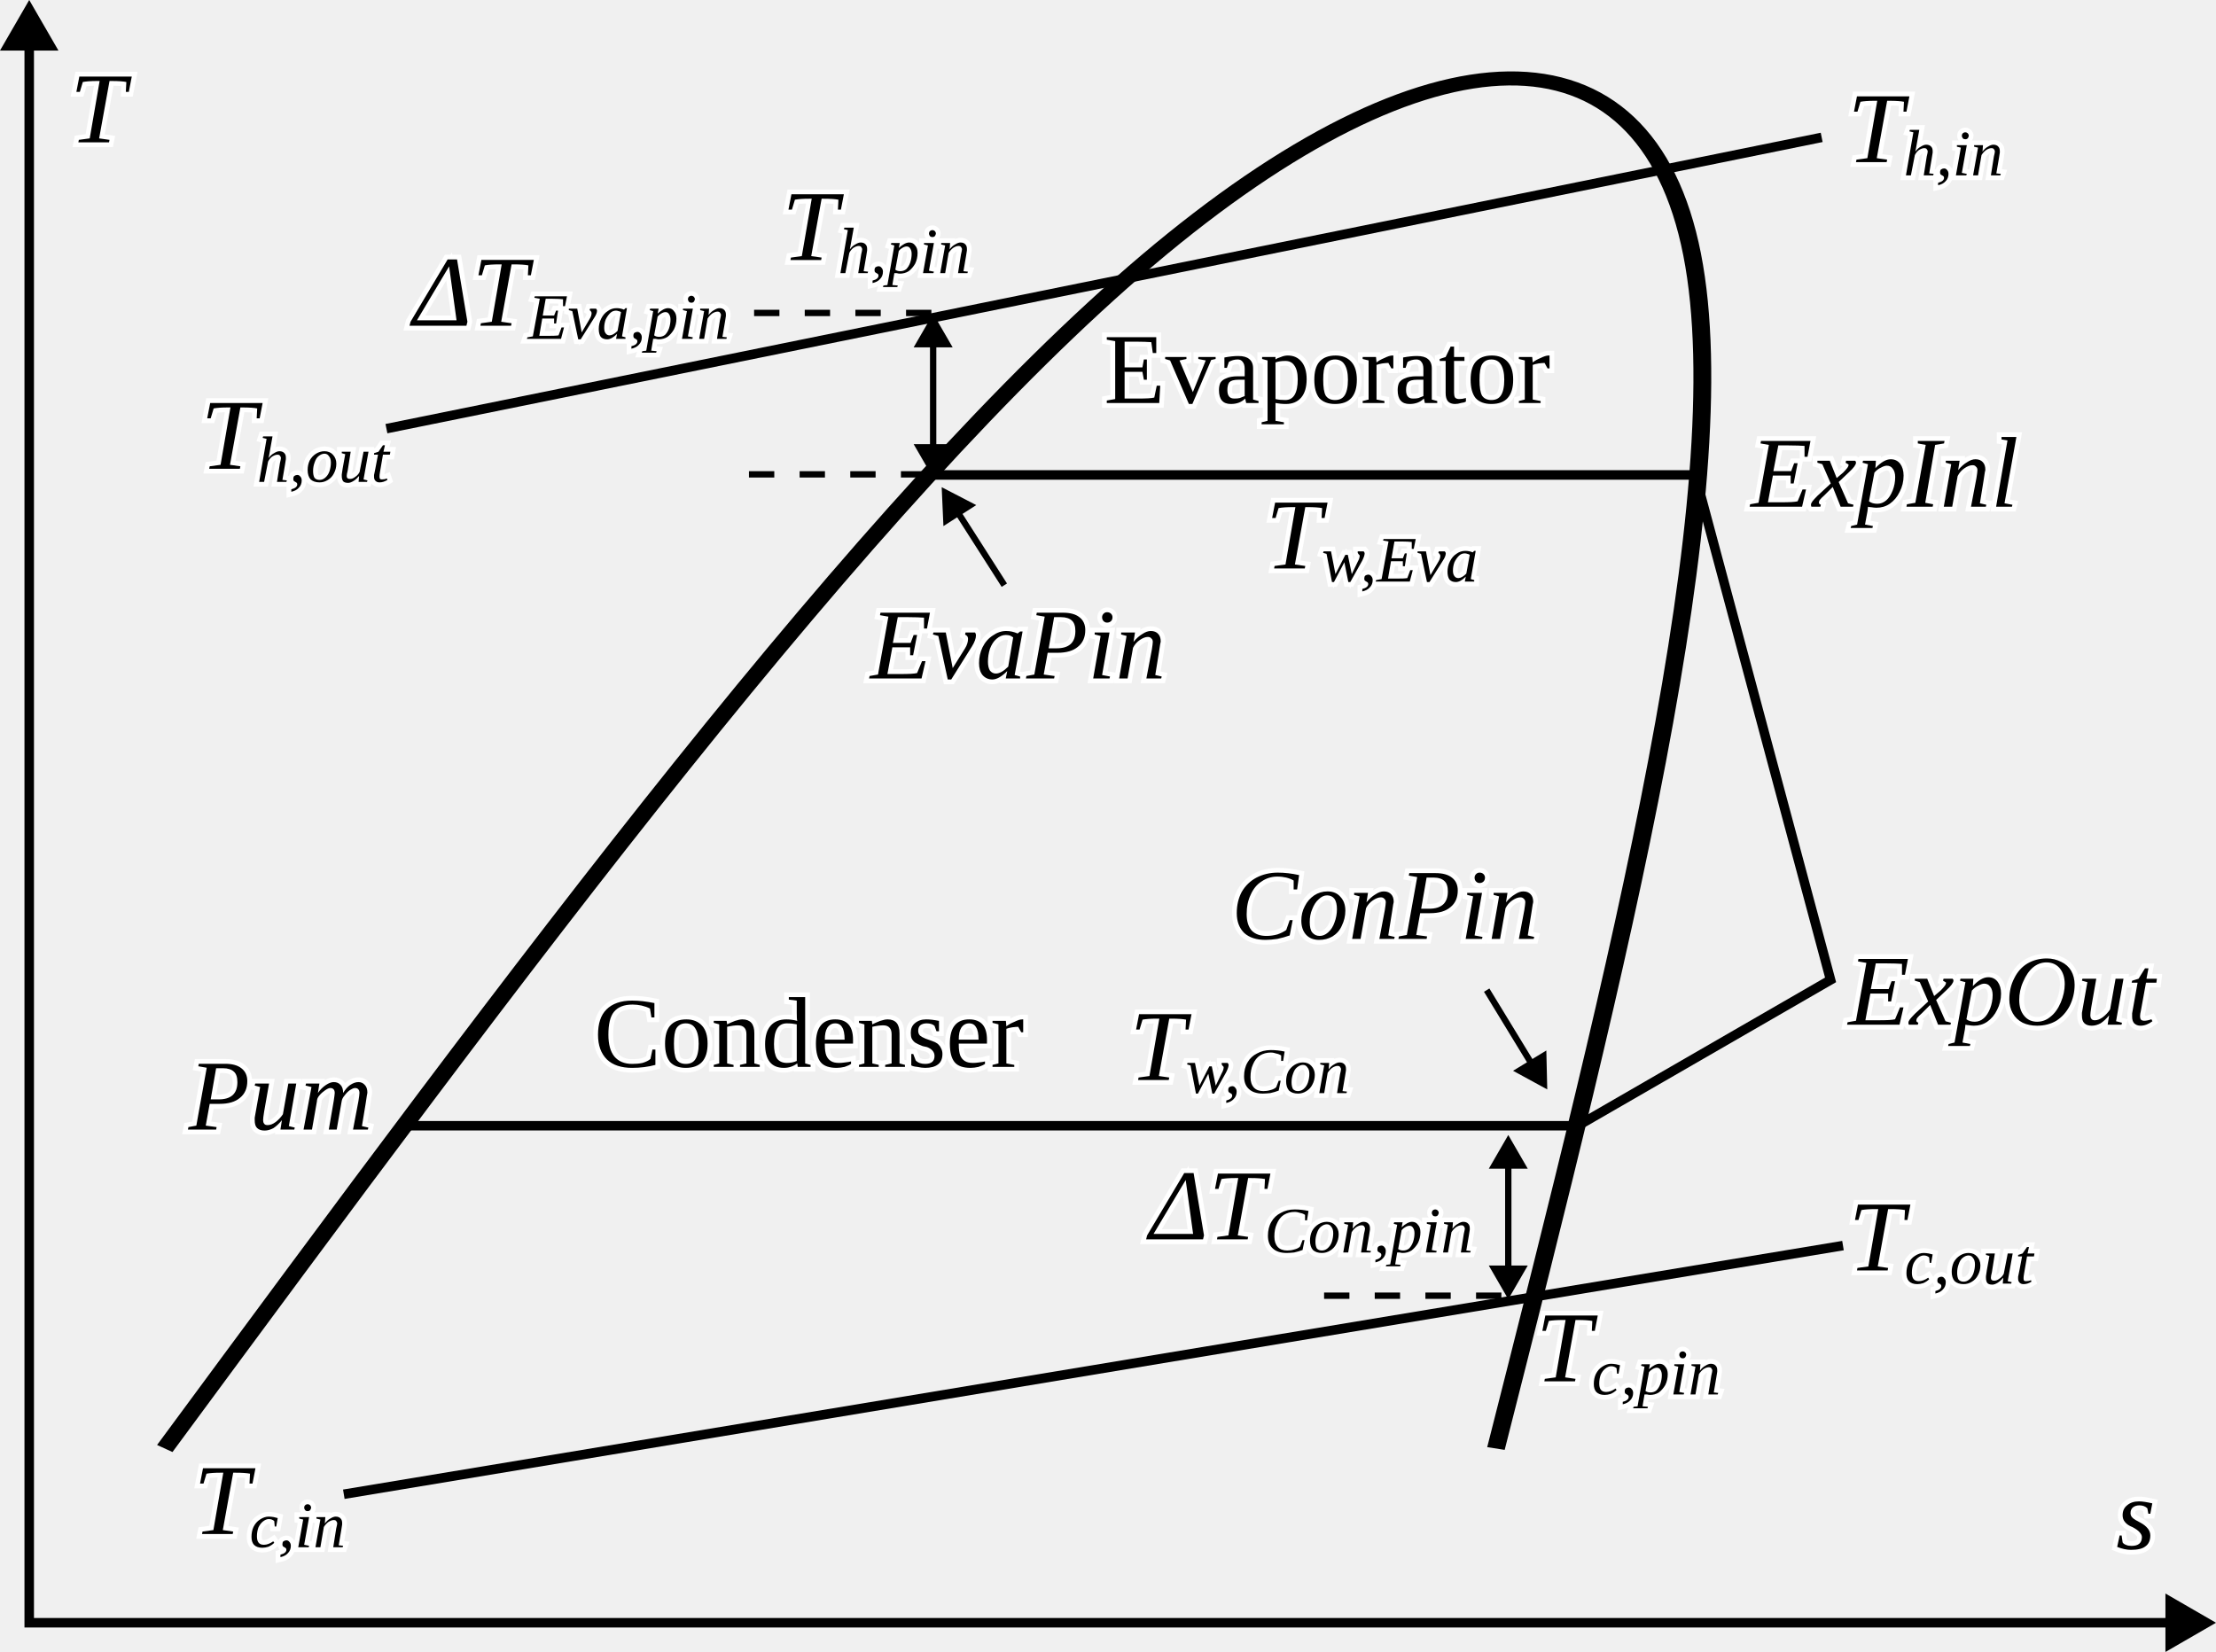
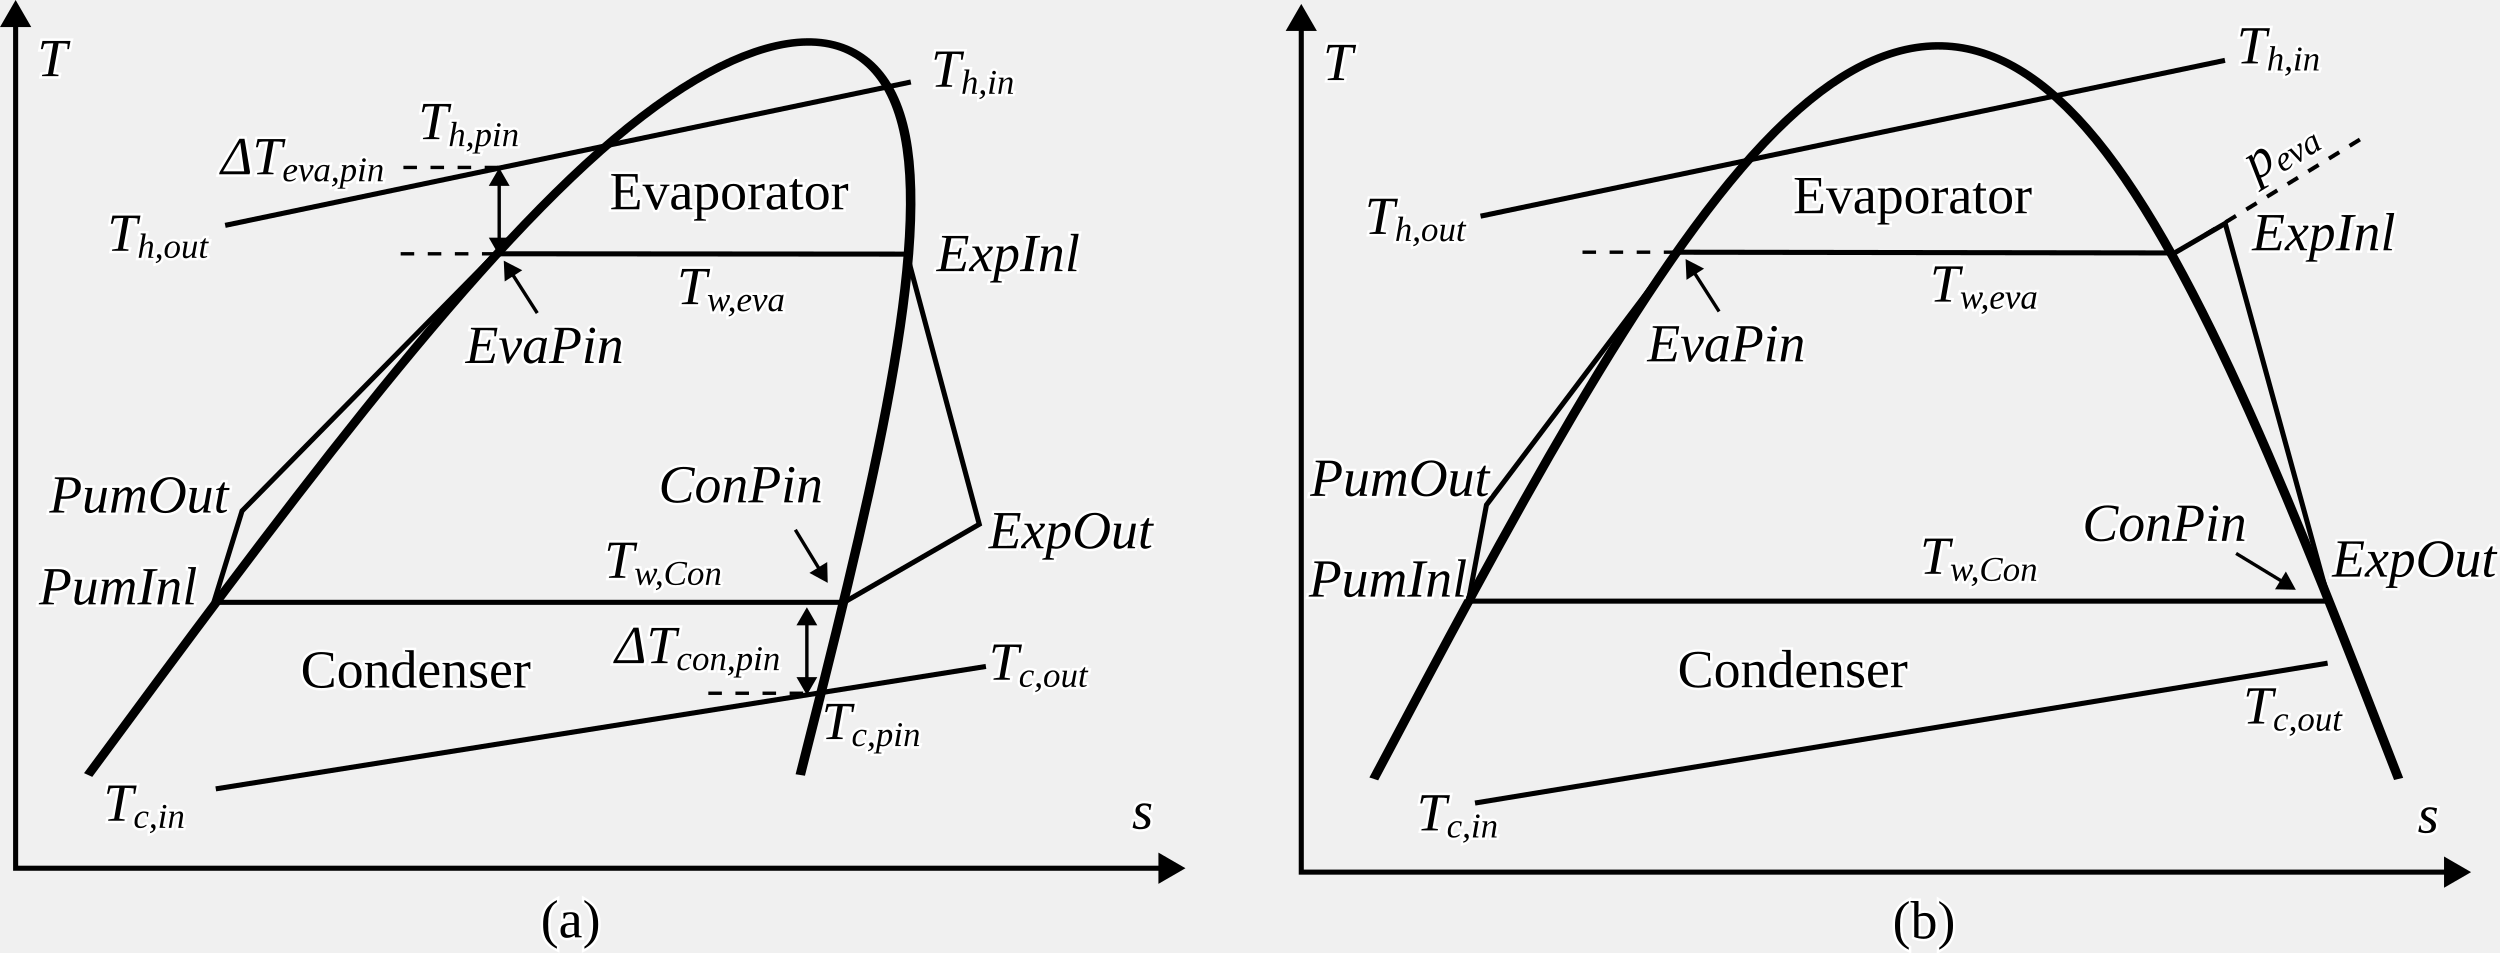
- <svg xmlns="http://www.w3.org/2000/svg" width="69.995mm" height="52.187mm" viewBox="0 0 69.995 52.187" version="1.1" id="svg1">
+ <svg xmlns="http://www.w3.org/2000/svg" width="147.611mm" height="56.234mm" viewBox="0 0 147.611 56.234" version="1.1" id="svg1">
  <defs id="defs1">
    <marker style="overflow:visible" id="Triangle-4-9" refX="0" refY="0" orient="auto-start-reverse" markerWidth="1" markerHeight="1" viewBox="0 0 1 1" preserveAspectRatio="xMidYMid">
      <path transform="scale(0.5)" style="fill:context-stroke;fill-rule:evenodd;stroke:context-stroke;stroke-width:1pt" d="M 5.77,0 -2.88,5 V -5 Z" id="path135-9-0" />
    </marker>
    <marker style="overflow:visible" id="Triangle" refX="0" refY="0" orient="auto-start-reverse" markerWidth="1" markerHeight="1" viewBox="0 0 1 1" preserveAspectRatio="xMidYMid">
      <path transform="scale(0.5)" style="fill:context-stroke;fill-rule:evenodd;stroke:context-stroke;stroke-width:1pt" d="M 5.77,0 -2.88,5 V -5 Z" id="path135" />
    </marker>
    <marker style="overflow:visible" id="Triangle-8" refX="0" refY="0" orient="auto-start-reverse" markerWidth="1" markerHeight="1" viewBox="0 0 1 1" preserveAspectRatio="xMidYMid">
      <path transform="scale(0.5)" style="fill:context-stroke;fill-rule:evenodd;stroke:context-stroke;stroke-width:1pt" d="M 5.77,0 -2.88,5 V -5 Z" id="path135-0" />
    </marker>
    <marker style="overflow:visible" id="Triangle-8-9-8" refX="0" refY="0" orient="auto-start-reverse" markerWidth="1" markerHeight="1" viewBox="0 0 1 1" preserveAspectRatio="xMidYMid">
      <path transform="scale(0.5)" style="fill:context-stroke;fill-rule:evenodd;stroke:context-stroke;stroke-width:1pt" d="M 5.77,0 -2.88,5 V -5 Z" id="path135-0-0-2" />
    </marker>
+     <marker style="overflow:visible" id="Triangle-4-4-5-7" refX="0" refY="0" orient="auto-start-reverse" markerWidth="1" markerHeight="1" viewBox="0 0 1 1" preserveAspectRatio="xMidYMid">
+       <path transform="scale(0.5)" style="fill:context-stroke;fill-rule:evenodd;stroke:context-stroke;stroke-width:1pt" d="M 5.77,0 -2.88,5 V -5 Z" id="path135-9-5-3-1" />
+     </marker>
+     <marker style="overflow:visible" id="Triangle-8-5" refX="0" refY="0" orient="auto-start-reverse" markerWidth="1" markerHeight="1" viewBox="0 0 1 1" preserveAspectRatio="xMidYMid">
+       <path transform="scale(0.5)" style="fill:context-stroke;fill-rule:evenodd;stroke:context-stroke;stroke-width:1pt" d="M 5.77,0 -2.88,5 V -5 Z" id="path135-0-4" />
+     </marker>
+     <marker style="overflow:visible" id="Triangle-8-9-8-1" refX="0" refY="0" orient="auto-start-reverse" markerWidth="1" markerHeight="1" viewBox="0 0 1 1" preserveAspectRatio="xMidYMid">
+       <path transform="scale(0.5)" style="fill:context-stroke;fill-rule:evenodd;stroke:context-stroke;stroke-width:1pt" d="M 5.77,0 -2.88,5 V -5 Z" id="path135-0-0-2-5" />
+     </marker>
  </defs>
  <g id="layer1" transform="translate(-4.478086,-11.40183)">
    <path style="fill:none;stroke:#000000;stroke-width:0.3;stroke-dasharray:none;stroke-opacity:1;marker-start:url(#Triangle-4-9);marker-end:url(#Triangle-4-9)" d="M 5.401,12.467 V 62.666 H 73.408" id="path5-0" />
    <path style="fill:none;stroke:#000000;stroke-width:0.43;stroke-dasharray:none;stroke-opacity:1" d="M 58.842,105.848 C 67.296,91.306 75.75,76.765 82.57,69.438 89.39,62.111 94.575,61.998 95.702,69.269 96.83,76.54 93.899,91.194 90.968,105.848" id="path6-9" transform="matrix(1.308799,0,0,1.031285,-67.32955,-51.99808)" />
-     <path style="fill:none;stroke:#000000;stroke-width:0.3;stroke-dasharray:none;stroke-opacity:1" d="m 33.781,26.406 h 24.244 l 4.274,15.951 -7.982,4.608 H 17.103" id="path7" />
-     <path style="fill:none;stroke:#000000;stroke-width:0.3;stroke-dasharray:none;stroke-opacity:1" d="M 16.684,24.943 62.018,15.742" id="path8" />
-     <path style="fill:none;stroke:#000000;stroke-width:0.3;stroke-dasharray:none;stroke-opacity:1" d="M 15.338,58.606 62.691,50.751" id="path9" />
+     <path style="fill:none;stroke:#000000;stroke-width:0.3;stroke-dasharray:none;stroke-opacity:1" d="m 17.103,46.965 1.666,-5.394 14.966,-15.185 24.289,0.02 4.274,15.951 -7.982,4.608 H 17.103" id="path7" />
+     <path style="fill:none;stroke:#000000;stroke-width:0.3;stroke-dasharray:none;stroke-opacity:1" d="M 17.773,24.708 58.258,16.243" id="path8" />
+     <path style="fill:none;stroke:#000000;stroke-width:0.3;stroke-dasharray:none;stroke-opacity:1" d="m 91.896,24.165 43.955,-9.201" id="path8-1" />
+     <path style="fill:none;stroke:#000000;stroke-width:0.3;stroke-dasharray:none;stroke-opacity:1" d="M 17.218,57.98 62.691,50.751" id="path9" />
    <text xml:space="preserve" style="font-style:normal;font-variant:normal;font-weight:normal;font-stretch:normal;font-size:3.175px;font-family:'Times New Roman';-inkscape-font-specification:'Times New Roman, Normal';font-variant-ligatures:normal;font-variant-caps:normal;font-variant-numeric:normal;font-variant-east-asian:normal;fill:#000000;fill-opacity:1;stroke:#ffffff;stroke-width:0.3;stroke-dasharray:none;stroke-opacity:1;paint-order:stroke fill markers" x="59.774" y="27.411" id="text6">
      <tspan id="tspan6" style="font-style:italic;font-variant:normal;font-weight:normal;font-stretch:normal;font-size:3.175px;font-family:'Times New Roman';-inkscape-font-specification:'Times New Roman, Normal';font-variant-ligatures:normal;font-variant-caps:normal;font-variant-numeric:normal;font-variant-east-asian:normal;fill:#000000;fill-opacity:1;stroke:#ffffff;stroke-width:0.3;stroke-dasharray:none;stroke-opacity:1;paint-order:stroke fill markers" x="59.774" y="27.411">ExpInl</tspan>
    </text>
    <text xml:space="preserve" style="font-style:normal;font-variant:normal;font-weight:normal;font-stretch:normal;font-size:3.175px;font-family:'Times New Roman';-inkscape-font-specification:'Times New Roman, Normal';font-variant-ligatures:normal;font-variant-caps:normal;font-variant-numeric:normal;font-variant-east-asian:normal;fill:#000000;fill-opacity:1;stroke:#ffffff;stroke-width:0.3;stroke-dasharray:none;stroke-opacity:1;paint-order:stroke fill markers" x="31.96" y="32.836" id="text6-0">
      <tspan id="tspan6-6" style="font-style:italic;font-variant:normal;font-weight:normal;font-stretch:normal;font-size:3.175px;font-family:'Times New Roman';-inkscape-font-specification:'Times New Roman, Normal';font-variant-ligatures:normal;font-variant-caps:normal;font-variant-numeric:normal;font-variant-east-asian:normal;fill:#000000;fill-opacity:1;stroke:#ffffff;stroke-width:0.3;stroke-dasharray:none;stroke-opacity:1;paint-order:stroke fill markers" x="31.96" y="32.836">EvaPin</tspan>
    </text>
    <text xml:space="preserve" style="font-style:normal;font-variant:normal;font-weight:normal;font-stretch:normal;font-size:3.175px;font-family:'Times New Roman';-inkscape-font-specification:'Times New Roman, Normal';font-variant-ligatures:normal;font-variant-caps:normal;font-variant-numeric:normal;font-variant-east-asian:normal;fill:#000000;fill-opacity:1;stroke:#ffffff;stroke-width:0.3;stroke-dasharray:none;stroke-opacity:1;paint-order:stroke fill markers" x="43.371" y="41.065" id="text6-0-9">
      <tspan id="tspan6-6-7" style="font-style:italic;font-variant:normal;font-weight:normal;font-stretch:normal;font-size:3.175px;font-family:'Times New Roman';-inkscape-font-specification:'Times New Roman, Normal';font-variant-ligatures:normal;font-variant-caps:normal;font-variant-numeric:normal;font-variant-east-asian:normal;fill:#000000;fill-opacity:1;stroke:#ffffff;stroke-width:0.3;stroke-dasharray:none;stroke-opacity:1;paint-order:stroke fill markers" x="43.371" y="41.065">ConPin</tspan>
    </text>
-     <text xml:space="preserve" style="font-style:normal;font-variant:normal;font-weight:normal;font-stretch:normal;font-size:3.175px;font-family:'Times New Roman';-inkscape-font-specification:'Times New Roman, Normal';font-variant-ligatures:normal;font-variant-caps:normal;font-variant-numeric:normal;font-variant-east-asian:normal;fill:#000000;fill-opacity:1;stroke:#ffffff;stroke-width:0.3;stroke-dasharray:none;stroke-opacity:1;paint-order:stroke fill markers" x="39.344" y="24.135" id="text6-55-53">
-       <tspan id="tspan6-4-5" style="font-style:normal;font-variant:normal;font-weight:normal;font-stretch:normal;font-size:3.175px;font-family:'Times New Roman';-inkscape-font-specification:'Times New Roman, Normal';font-variant-ligatures:normal;font-variant-caps:normal;font-variant-numeric:normal;font-variant-east-asian:normal;fill:#000000;fill-opacity:1;stroke:#ffffff;stroke-width:0.3;stroke-dasharray:none;stroke-opacity:1;paint-order:stroke fill markers" x="39.344" y="24.135">Evaporator</tspan>
+     <text xml:space="preserve" style="font-style:normal;font-variant:normal;font-weight:normal;font-stretch:normal;font-size:3.175px;font-family:'Times New Roman';-inkscape-font-specification:'Times New Roman, Normal';font-variant-ligatures:normal;font-variant-caps:normal;font-variant-numeric:normal;font-variant-east-asian:normal;fill:#000000;fill-opacity:1;stroke:#ffffff;stroke-width:0.3;stroke-dasharray:none;stroke-opacity:1;paint-order:stroke fill markers" x="40.472" y="23.759" id="text6-55-53">
+       <tspan id="tspan6-4-5" style="font-style:normal;font-variant:normal;font-weight:normal;font-stretch:normal;font-size:3.175px;font-family:'Times New Roman';-inkscape-font-specification:'Times New Roman, Normal';font-variant-ligatures:normal;font-variant-caps:normal;font-variant-numeric:normal;font-variant-east-asian:normal;fill:#000000;fill-opacity:1;stroke:#ffffff;stroke-width:0.3;stroke-dasharray:none;stroke-opacity:1;paint-order:stroke fill markers" x="40.472" y="23.759">Evaporator</tspan>
    </text>
-     <text xml:space="preserve" style="font-style:normal;font-variant:normal;font-weight:normal;font-stretch:normal;font-size:3.175px;font-family:'Times New Roman';-inkscape-font-specification:'Times New Roman, Normal';font-variant-ligatures:normal;font-variant-caps:normal;font-variant-numeric:normal;font-variant-east-asian:normal;fill:#000000;fill-opacity:1;stroke:#ffffff;stroke-width:0.3;stroke-dasharray:none;stroke-opacity:1;paint-order:stroke fill markers" x="23.243" y="45.106" id="text6-55-3-9">
-       <tspan id="tspan6-4-9-8" style="font-style:normal;font-variant:normal;font-weight:normal;font-stretch:normal;font-size:3.175px;font-family:'Times New Roman';-inkscape-font-specification:'Times New Roman, Normal';font-variant-ligatures:normal;font-variant-caps:normal;font-variant-numeric:normal;font-variant-east-asian:normal;fill:#000000;fill-opacity:1;stroke:#ffffff;stroke-width:0.3;stroke-dasharray:none;stroke-opacity:1;paint-order:stroke fill markers" x="23.243" y="45.106">Condenser</tspan>
+     <text xml:space="preserve" style="font-style:normal;font-variant:normal;font-weight:normal;font-stretch:normal;font-size:3.175px;font-family:'Times New Roman';-inkscape-font-specification:'Times New Roman, Normal';font-variant-ligatures:normal;font-variant-caps:normal;font-variant-numeric:normal;font-variant-east-asian:normal;fill:#000000;fill-opacity:1;stroke:#ffffff;stroke-width:0.3;stroke-dasharray:none;stroke-opacity:1;paint-order:stroke fill markers" x="22.24" y="51.999" id="text6-55-3-9">
+       <tspan id="tspan6-4-9-8" style="font-style:normal;font-variant:normal;font-weight:normal;font-stretch:normal;font-size:3.175px;font-family:'Times New Roman';-inkscape-font-specification:'Times New Roman, Normal';font-variant-ligatures:normal;font-variant-caps:normal;font-variant-numeric:normal;font-variant-east-asian:normal;fill:#000000;fill-opacity:1;stroke:#ffffff;stroke-width:0.3;stroke-dasharray:none;stroke-opacity:1;paint-order:stroke fill markers" x="22.24" y="51.999">Condenser</tspan>
    </text>
-     <text xml:space="preserve" style="font-style:normal;font-variant:normal;font-weight:normal;font-stretch:normal;font-size:3.175px;font-family:'Times New Roman';-inkscape-font-specification:'Times New Roman, Normal';font-variant-ligatures:normal;font-variant-caps:normal;font-variant-numeric:normal;font-variant-east-asian:normal;fill:#000000;fill-opacity:1;stroke:#ffffff;stroke-width:0.3;stroke-dasharray:none;stroke-opacity:1;paint-order:stroke fill markers" x="10.431" y="47.088" id="text6-5">
-       <tspan id="tspan8" style="font-style:italic;fill:#000000;fill-opacity:1;stroke:#ffffff;stroke-width:0.3;stroke-dasharray:none;stroke-opacity:1;paint-order:stroke fill markers" x="10.431" y="47.088">Pum</tspan>
+     <text xml:space="preserve" style="font-style:normal;font-variant:normal;font-weight:normal;font-stretch:normal;font-size:3.175px;font-family:'Times New Roman';-inkscape-font-specification:'Times New Roman, Normal';font-variant-ligatures:normal;font-variant-caps:normal;font-variant-numeric:normal;font-variant-east-asian:normal;fill:#000000;fill-opacity:1;stroke:#ffffff;stroke-width:0.3;stroke-dasharray:none;stroke-opacity:1;paint-order:stroke fill markers" x="6.777" y="47.088" id="text6-5">
+       <tspan id="tspan8" style="font-style:italic;fill:#000000;fill-opacity:1;stroke:#ffffff;stroke-width:0.3;stroke-dasharray:none;stroke-opacity:1;paint-order:stroke fill markers" x="6.777" y="47.088">PumInl</tspan>
    </text>
    <text xml:space="preserve" style="font-style:italic;font-variant:normal;font-weight:normal;font-stretch:normal;font-size:3.175px;font-family:'Times New Roman';-inkscape-font-specification:'Times New Roman, Italic';font-variant-ligatures:normal;font-variant-caps:normal;font-variant-numeric:normal;font-variant-east-asian:normal;fill:#000000;fill-opacity:1;stroke:#ffffff;stroke-width:0.3;stroke-dasharray:none;stroke-opacity:1;paint-order:stroke fill markers" x="6.687" y="15.899" id="text6-5-1-9">
      <tspan id="tspan9-1" x="6.687" y="15.899">T</tspan>
    </text>
-     <text xml:space="preserve" style="font-style:italic;font-variant:normal;font-weight:normal;font-stretch:normal;font-size:3.175px;font-family:'Times New Roman';-inkscape-font-specification:'Times New Roman, Italic';font-variant-ligatures:normal;font-variant-caps:normal;font-variant-numeric:normal;font-variant-east-asian:normal;fill:#000000;fill-opacity:1;stroke:#ffffff;stroke-width:0.3;stroke-dasharray:none;stroke-opacity:1;paint-order:stroke fill markers" x="62.836" y="16.526" id="text6-5-1-8-2">
-       <tspan id="tspan13" x="62.836" y="16.526">T<tspan style="font-size:65%;baseline-shift:sub;fill:#000000;fill-opacity:1;stroke:#ffffff;stroke-width:0.3;stroke-dasharray:none;stroke-opacity:1;paint-order:stroke fill markers" id="tspan14-8">h,in</tspan>
+     <text xml:space="preserve" style="font-style:italic;font-variant:normal;font-weight:normal;font-stretch:normal;font-size:3.175px;font-family:'Times New Roman';-inkscape-font-specification:'Times New Roman, Italic';font-variant-ligatures:normal;font-variant-caps:normal;font-variant-numeric:normal;font-variant-east-asian:normal;fill:#000000;fill-opacity:1;stroke:#ffffff;stroke-width:0.3;stroke-dasharray:none;stroke-opacity:1;paint-order:stroke fill markers" x="59.452" y="16.526" id="text6-5-1-8-2">
+       <tspan id="tspan13" x="59.452" y="16.526">T<tspan style="font-size:65%;baseline-shift:sub;fill:#000000;fill-opacity:1;stroke:#ffffff;stroke-width:0.3;stroke-dasharray:none;stroke-opacity:1;paint-order:stroke fill markers" id="tspan14-8">h,in</tspan>
      </tspan>
    </text>
    <text xml:space="preserve" style="font-style:italic;font-variant:normal;font-weight:normal;font-stretch:normal;font-size:3.175px;font-family:'Times New Roman';-inkscape-font-specification:'Times New Roman, Italic';font-variant-ligatures:normal;font-variant-caps:normal;font-variant-numeric:normal;font-variant-east-asian:normal;fill:#000000;fill-opacity:1;stroke:#ffffff;stroke-width:0.3;stroke-dasharray:none;stroke-opacity:1;paint-order:stroke fill markers" x="17.523" y="21.691" id="text6-5-1-8-4">
-       <tspan id="tspan19" x="17.523" y="21.691">ΔT<tspan style="font-size:65%;baseline-shift:sub;fill:#000000;fill-opacity:1;stroke:#ffffff;stroke-width:0.3;stroke-dasharray:none;stroke-opacity:1;paint-order:stroke fill markers" id="tspan20">Eva,pin</tspan>
+       <tspan id="tspan19" x="17.523" y="21.691">ΔT<tspan style="font-size:65%;baseline-shift:sub;fill:#000000;fill-opacity:1;stroke:#ffffff;stroke-width:0.3;stroke-dasharray:none;stroke-opacity:1;paint-order:stroke fill markers" id="tspan20">eva,pin</tspan>
      </tspan>
    </text>
    <text xml:space="preserve" style="font-style:italic;font-variant:normal;font-weight:normal;font-stretch:normal;font-size:3.175px;font-family:'Times New Roman';-inkscape-font-specification:'Times New Roman, Italic';font-variant-ligatures:normal;font-variant-caps:normal;font-variant-numeric:normal;font-variant-east-asian:normal;fill:#000000;fill-opacity:1;stroke:#ffffff;stroke-width:0.3;stroke-dasharray:none;stroke-opacity:1;paint-order:stroke fill markers" x="29.179" y="19.617" id="text6-5-1-8-4-7">
      <tspan id="tspan19-9" x="29.179" y="19.617">T<tspan style="font-size:65%;baseline-shift:sub;fill:#000000;fill-opacity:1;stroke:#ffffff;stroke-width:0.3;stroke-dasharray:none;stroke-opacity:1;paint-order:stroke fill markers" id="tspan20-5">h,pin</tspan>
      </tspan>
    </text>
    <text xml:space="preserve" style="font-style:italic;font-variant:normal;font-weight:normal;font-stretch:normal;font-size:3.175px;font-family:'Times New Roman';-inkscape-font-specification:'Times New Roman, Italic';font-variant-ligatures:normal;font-variant-caps:normal;font-variant-numeric:normal;font-variant-east-asian:normal;fill:#000000;fill-opacity:1;stroke:#ffffff;stroke-width:0.3;stroke-dasharray:none;stroke-opacity:1;paint-order:stroke fill markers" x="44.456" y="29.359" id="text6-5-1-8-4-7-3-40">
-       <tspan id="tspan19-9-9" x="44.456" y="29.359">T<tspan style="font-size:65%;baseline-shift:sub;fill:#000000;fill-opacity:1;stroke:#ffffff;stroke-width:0.3;stroke-dasharray:none;stroke-opacity:1;paint-order:stroke fill markers" id="tspan20-5-5">w,Eva</tspan>
+       <tspan id="tspan19-9-9" x="44.456" y="29.359">T<tspan style="font-size:65%;baseline-shift:sub;fill:#000000;fill-opacity:1;stroke:#ffffff;stroke-width:0.3;stroke-dasharray:none;stroke-opacity:1;paint-order:stroke fill markers" id="tspan20-5-5">w,eva</tspan>
      </tspan>
    </text>
    <text xml:space="preserve" style="font-style:italic;font-variant:normal;font-weight:normal;font-stretch:normal;font-size:3.175px;font-family:'Times New Roman';-inkscape-font-specification:'Times New Roman, Italic';font-variant-ligatures:normal;font-variant-caps:normal;font-variant-numeric:normal;font-variant-east-asian:normal;fill:#000000;fill-opacity:1;stroke:#ffffff;stroke-width:0.3;stroke-dasharray:none;stroke-opacity:1;paint-order:stroke fill markers" x="10.82" y="26.212" id="text6-5-1-8-8">
      <tspan id="tspan13-6" x="10.82" y="26.212">T<tspan style="font-size:65%;baseline-shift:sub;fill:#000000;fill-opacity:1;stroke:#ffffff;stroke-width:0.3;stroke-dasharray:none;stroke-opacity:1;paint-order:stroke fill markers" id="tspan21">h,out</tspan>
      </tspan>
    </text>
    <text xml:space="preserve" style="font-style:italic;font-variant:normal;font-weight:normal;font-stretch:normal;font-size:3.175px;font-family:'Times New Roman';-inkscape-font-specification:'Times New Roman, Italic';font-variant-ligatures:normal;font-variant-caps:normal;font-variant-numeric:normal;font-variant-east-asian:normal;fill:#000000;fill-opacity:1;stroke:#ffffff;stroke-width:0.3;stroke-dasharray:none;stroke-opacity:1;paint-order:stroke fill markers" x="62.869" y="51.538" id="text6-5-1-8-8-0">
      <tspan id="tspan15-1" x="62.869" y="51.538">T<tspan style="font-size:65%;baseline-shift:sub;fill:#000000;fill-opacity:1;stroke:#ffffff;stroke-width:0.3;stroke-dasharray:none;stroke-opacity:1;paint-order:stroke fill markers" id="tspan16-0">c,out</tspan>
      </tspan>
    </text>
    <text xml:space="preserve" style="font-style:italic;font-variant:normal;font-weight:normal;font-stretch:normal;font-size:3.175px;font-family:'Times New Roman';-inkscape-font-specification:'Times New Roman, Italic';font-variant-ligatures:normal;font-variant-caps:normal;font-variant-numeric:normal;font-variant-east-asian:normal;fill:#000000;fill-opacity:1;stroke:#ffffff;stroke-width:0.3;stroke-dasharray:none;stroke-opacity:1;paint-order:stroke fill markers" x="10.593" y="59.866" id="text6-5-1-8-8-0-5">
      <tspan id="tspan15-7" x="10.593" y="59.866">T<tspan style="font-size:65%;baseline-shift:sub;fill:#000000;fill-opacity:1;stroke:#ffffff;stroke-width:0.3;stroke-dasharray:none;stroke-opacity:1;paint-order:stroke fill markers" id="tspan16-3">c,in</tspan>
      </tspan>
    </text>
    <text xml:space="preserve" style="font-style:italic;font-variant:normal;font-weight:normal;font-stretch:normal;font-size:3.175px;font-family:'Times New Roman';-inkscape-font-specification:'Times New Roman, Italic';font-variant-ligatures:normal;font-variant-caps:normal;font-variant-numeric:normal;font-variant-east-asian:normal;fill:#000000;fill-opacity:1;stroke:#ffffff;stroke-width:0.3;stroke-dasharray:none;stroke-opacity:1;paint-order:stroke fill markers" x="71.319" y="60.334" id="text6-5-1-6-8">
      <tspan id="tspan10-1" x="71.319" y="60.334">s</tspan>
    </text>
    <text xml:space="preserve" style="font-style:normal;font-variant:normal;font-weight:normal;font-stretch:normal;font-size:3.175px;font-family:'Times New Roman';-inkscape-font-specification:'Times New Roman, Normal';font-variant-ligatures:normal;font-variant-caps:normal;font-variant-numeric:normal;font-variant-east-asian:normal;fill:#000000;fill-opacity:1;stroke:#ffffff;stroke-width:0.3;stroke-dasharray:none;stroke-opacity:1;paint-order:stroke fill markers" x="62.851" y="43.776" id="text6-8-4">
      <tspan id="tspan7-9" style="font-style:italic;fill:#000000;fill-opacity:1;stroke:#ffffff;stroke-width:0.3;stroke-dasharray:none;stroke-opacity:1;paint-order:stroke fill markers" x="62.851" y="43.776">ExpOut</tspan>
    </text>
    <path style="fill:none;stroke:#000000;stroke-width:0.2;stroke-dasharray:0.8, 0.8;stroke-dashoffset:0;stroke-opacity:1" d="M 33.897,21.288 H 28.085" id="path16" />
    <path style="fill:none;stroke:#000000;stroke-width:0.2;stroke-dasharray:0.8, 0.8;stroke-dashoffset:0;stroke-opacity:1" d="M 33.735,26.387 H 27.923" id="path16-8" />
    <path style="fill:none;stroke:#000000;stroke-width:0.2;stroke-dasharray:none;stroke-dashoffset:0;stroke-opacity:1;marker-start:url(#Triangle);marker-end:url(#Triangle)" d="m 33.953,22.02 v 3.768" id="path17-7" />
    <path style="fill:none;stroke:#000000;stroke-width:0.2;stroke-dasharray:none;stroke-dashoffset:0;stroke-opacity:1;marker-start:url(#Triangle-8)" d="m 34.605,27.391 1.596,2.497" id="path17-7-7" />
    <path style="fill:none;stroke:#000000;stroke-width:0.2;stroke-dasharray:none;stroke-dashoffset:0;stroke-opacity:1;marker-start:url(#Triangle-8-9-8)" d="M 52.98,45.211 51.437,42.681" id="path17-7-7-8-5" />
    <text xml:space="preserve" style="font-style:italic;font-variant:normal;font-weight:normal;font-stretch:normal;font-size:3.175px;font-family:'Times New Roman';-inkscape-font-specification:'Times New Roman, Italic';font-variant-ligatures:normal;font-variant-caps:normal;font-variant-numeric:normal;font-variant-east-asian:normal;fill:#000000;fill-opacity:1;stroke:#ffffff;stroke-width:0.3;stroke-dasharray:none;stroke-opacity:1;paint-order:stroke fill markers" x="40.79" y="50.554" id="text6-5-1-8-4-72">
-       <tspan id="tspan19-0" x="40.79" y="50.554">ΔT<tspan style="font-size:65%;baseline-shift:sub;fill:#000000;fill-opacity:1;stroke:#ffffff;stroke-width:0.3;stroke-dasharray:none;stroke-opacity:1;paint-order:stroke fill markers" id="tspan20-9">Con,pin</tspan>
+       <tspan id="tspan19-0" x="40.79" y="50.554">ΔT<tspan style="font-size:65%;baseline-shift:sub;fill:#000000;fill-opacity:1;stroke:#ffffff;stroke-width:0.3;stroke-dasharray:none;stroke-opacity:1;paint-order:stroke fill markers" id="tspan20-9">con,pin</tspan>
      </tspan>
    </text>
    <text xml:space="preserve" style="font-style:italic;font-variant:normal;font-weight:normal;font-stretch:normal;font-size:3.175px;font-family:'Times New Roman';-inkscape-font-specification:'Times New Roman, Italic';font-variant-ligatures:normal;font-variant-caps:normal;font-variant-numeric:normal;font-variant-east-asian:normal;fill:#000000;fill-opacity:1;stroke:#ffffff;stroke-width:0.3;stroke-dasharray:none;stroke-opacity:1;paint-order:stroke fill markers" x="52.992" y="55.039" id="text6-5-1-8-4-7-0">
      <tspan id="tspan19-9-7" x="52.992" y="55.039">T<tspan style="font-size:65%;baseline-shift:sub;fill:#000000;fill-opacity:1;stroke:#ffffff;stroke-width:0.3;stroke-dasharray:none;stroke-opacity:1;paint-order:stroke fill markers" id="tspan20-5-1">c,pin</tspan>
      </tspan>
    </text>
    <text xml:space="preserve" style="font-style:italic;font-variant:normal;font-weight:normal;font-stretch:normal;font-size:3.175px;font-family:'Times New Roman';-inkscape-font-specification:'Times New Roman, Italic';font-variant-ligatures:normal;font-variant-caps:normal;font-variant-numeric:normal;font-variant-east-asian:normal;fill:#000000;fill-opacity:1;stroke:#ffffff;stroke-width:0.3;stroke-dasharray:none;stroke-opacity:1;paint-order:stroke fill markers" x="40.159" y="45.521" id="text6-5-1-8-4-7-3-6">
      <tspan id="tspan19-9-9-0" x="40.159" y="45.521">T<tspan style="font-size:65%;baseline-shift:sub;fill:#000000;fill-opacity:1;stroke:#ffffff;stroke-width:0.3;stroke-dasharray:none;stroke-opacity:1;paint-order:stroke fill markers" id="tspan20-5-5-9">w,Con</tspan>
      </tspan>
    </text>
    <path style="fill:none;stroke:#000000;stroke-width:0.2;stroke-dasharray:0.8, 0.8;stroke-dashoffset:0;stroke-opacity:1" d="M 51.901,52.334 H 46.089" id="path16-8-9" />
    <path style="fill:none;stroke:#000000;stroke-width:0.2;stroke-dasharray:none;stroke-dashoffset:0;stroke-opacity:1;marker-start:url(#Triangle-4-9);marker-end:url(#Triangle-4-9)" d="m 52.119,47.968 v 3.768" id="path17-7-6" />
+     <text xml:space="preserve" style="font-style:normal;font-variant:normal;font-weight:normal;font-stretch:normal;font-size:3.175px;font-family:'Times New Roman';-inkscape-font-specification:'Times New Roman, Normal';font-variant-ligatures:normal;font-variant-caps:normal;font-variant-numeric:normal;font-variant-east-asian:normal;fill:#000000;fill-opacity:1;stroke:#ffffff;stroke-width:0.3;stroke-dasharray:none;stroke-opacity:1;paint-order:stroke fill markers" x="7.389" y="41.665" id="text6-5-8">
+       <tspan id="tspan8-6" style="font-style:italic;fill:#000000;fill-opacity:1;stroke:#ffffff;stroke-width:0.3;stroke-dasharray:none;stroke-opacity:1;paint-order:stroke fill markers" x="7.389" y="41.665">PumOut</tspan>
+     </text>
+     <path style="fill:none;stroke:#000000;stroke-width:0.3;stroke-dasharray:none;stroke-opacity:1;marker-start:url(#Triangle-4-4-5-7);marker-end:url(#Triangle-4-4-5-7)" d="m 81.311,12.698 v 50.198 h 68.006" id="path5-4-0-5" />
+     <path style="fill:none;stroke:#000000;stroke-width:0.43;stroke-dasharray:none;stroke-opacity:1" d="m 58.842,105.848 c 6.07,-14.541 12.141,-29.082 17.605,-36.41 5.465,-7.327 10.323,-7.44 14.994,-0.169 4.671,7.271 9.153,21.925 13.635,36.579" id="path6-7-6-5" transform="matrix(1.308799,0,0,1.031285,8.580132,-51.76743)" />
+     <text xml:space="preserve" style="font-style:normal;font-variant:normal;font-weight:normal;font-stretch:normal;font-size:3.175px;font-family:'Times New Roman';-inkscape-font-specification:'Times New Roman, Normal';font-variant-ligatures:normal;font-variant-caps:normal;font-variant-numeric:normal;font-variant-east-asian:normal;fill:#000000;fill-opacity:1;stroke:#ffffff;stroke-width:0.3;stroke-dasharray:none;stroke-opacity:1;paint-order:stroke fill markers" x="110.349" y="23.989" id="text6-55-0-1-8">
+       <tspan id="tspan6-4-4-7-2" style="font-style:normal;font-variant:normal;font-weight:normal;font-stretch:normal;font-size:3.175px;font-family:'Times New Roman';-inkscape-font-specification:'Times New Roman, Normal';font-variant-ligatures:normal;font-variant-caps:normal;font-variant-numeric:normal;font-variant-east-asian:normal;fill:#000000;fill-opacity:1;stroke:#ffffff;stroke-width:0.3;stroke-dasharray:none;stroke-opacity:1;paint-order:stroke fill markers" x="110.349" y="23.989">Evaporator</tspan>
+     </text>
+     <text xml:space="preserve" style="font-style:normal;font-variant:normal;font-weight:normal;font-stretch:normal;font-size:3.175px;font-family:'Times New Roman';-inkscape-font-specification:'Times New Roman, Normal';font-variant-ligatures:normal;font-variant-caps:normal;font-variant-numeric:normal;font-variant-east-asian:normal;fill:#000000;fill-opacity:1;stroke:#ffffff;stroke-width:0.3;stroke-dasharray:none;stroke-opacity:1;paint-order:stroke fill markers" x="116.228" y="66.807" id="text6-55-5-0-3-9">
+       <tspan id="tspan6-4-0-6-8-8" style="font-style:normal;font-variant:normal;font-weight:normal;font-stretch:normal;font-size:3.175px;font-family:'Times New Roman';-inkscape-font-specification:'Times New Roman, Normal';font-variant-ligatures:normal;font-variant-caps:normal;font-variant-numeric:normal;font-variant-east-asian:normal;fill:#000000;fill-opacity:1;stroke:#ffffff;stroke-width:0.3;stroke-dasharray:none;stroke-opacity:1;paint-order:stroke fill markers" x="116.228" y="66.807">(b)</tspan>
+     </text>
+     <text xml:space="preserve" style="font-style:normal;font-variant:normal;font-weight:normal;font-stretch:normal;font-size:3.175px;font-family:'Times New Roman';-inkscape-font-specification:'Times New Roman, Normal';font-variant-ligatures:normal;font-variant-caps:normal;font-variant-numeric:normal;font-variant-east-asian:normal;fill:#000000;fill-opacity:1;stroke:#ffffff;stroke-width:0.3;stroke-dasharray:none;stroke-opacity:1;paint-order:stroke fill markers" x="36.408" y="66.746" id="text6-55-5-0-3-9-0">
+       <tspan id="tspan6-4-0-6-8-8-0" style="font-style:normal;font-variant:normal;font-weight:normal;font-stretch:normal;font-size:3.175px;font-family:'Times New Roman';-inkscape-font-specification:'Times New Roman, Normal';font-variant-ligatures:normal;font-variant-caps:normal;font-variant-numeric:normal;font-variant-east-asian:normal;fill:#000000;fill-opacity:1;stroke:#ffffff;stroke-width:0.3;stroke-dasharray:none;stroke-opacity:1;paint-order:stroke fill markers" x="36.408" y="66.746">(a)</tspan>
+     </text>
+     <text xml:space="preserve" style="font-style:normal;font-variant:normal;font-weight:normal;font-stretch:normal;font-size:3.175px;font-family:'Times New Roman';-inkscape-font-specification:'Times New Roman, Normal';font-variant-ligatures:normal;font-variant-caps:normal;font-variant-numeric:normal;font-variant-east-asian:normal;fill:#000000;fill-opacity:1;stroke:#ffffff;stroke-width:0.3;stroke-dasharray:none;stroke-opacity:1;paint-order:stroke fill markers" x="103.539" y="51.979" id="text6-55-3-5-7-2">
+       <tspan id="tspan6-4-9-3-0-0" style="font-style:normal;font-variant:normal;font-weight:normal;font-stretch:normal;font-size:3.175px;font-family:'Times New Roman';-inkscape-font-specification:'Times New Roman, Normal';font-variant-ligatures:normal;font-variant-caps:normal;font-variant-numeric:normal;font-variant-east-asian:normal;fill:#000000;fill-opacity:1;stroke:#ffffff;stroke-width:0.3;stroke-dasharray:none;stroke-opacity:1;paint-order:stroke fill markers" x="103.539" y="51.979">Condenser</tspan>
+     </text>
+     <text xml:space="preserve" style="font-style:italic;font-variant:normal;font-weight:normal;font-stretch:normal;font-size:3.175px;font-family:'Times New Roman';-inkscape-font-specification:'Times New Roman, Italic';font-variant-ligatures:normal;font-variant-caps:normal;font-variant-numeric:normal;font-variant-east-asian:normal;fill:#000000;fill-opacity:1;stroke:#ffffff;stroke-width:0.3;stroke-dasharray:none;stroke-opacity:1;paint-order:stroke fill markers" x="82.597" y="16.13" id="text6-5-1-8-3-7">
+       <tspan id="tspan9-5-6-4" x="82.597" y="16.13">T</tspan>
+     </text>
+     <text xml:space="preserve" style="font-style:italic;font-variant:normal;font-weight:normal;font-stretch:normal;font-size:3.175px;font-family:'Times New Roman';-inkscape-font-specification:'Times New Roman, Italic';font-variant-ligatures:normal;font-variant-caps:normal;font-variant-numeric:normal;font-variant-east-asian:normal;fill:#000000;fill-opacity:1;stroke:#ffffff;stroke-width:0.3;stroke-dasharray:none;stroke-opacity:1;paint-order:stroke fill markers" x="147.229" y="60.565" id="text6-5-1-6-2-4-2">
+       <tspan id="tspan10-0-0-2" x="147.229" y="60.565">s</tspan>
+     </text>
+     <path style="fill:none;stroke:#000000;stroke-width:0.239;stroke-dasharray:0.716, 0.716;stroke-dashoffset:0" d="m 143.817,19.638 -9.386,5.782" id="path3-4-7-0-9-1-5" />
+     <path style="fill:none;stroke:#000000;stroke-width:0.3;stroke-dasharray:none;stroke-opacity:1" d="m 91.181,46.896 1.064,-5.681 11.271,-14.922 29.356,0.044 2.992,-1.744 6.123,22.303 H 91.181" id="path4-7-7-2" />
+     <text xml:space="preserve" style="font-style:normal;font-variant:normal;font-weight:normal;font-stretch:normal;font-size:3.175px;font-family:'Times New Roman';-inkscape-font-specification:'Times New Roman, Normal';font-variant-ligatures:normal;font-variant-caps:normal;font-variant-numeric:normal;font-variant-east-asian:normal;fill:#000000;fill-opacity:1;stroke:#ffffff;stroke-width:0.3;stroke-dasharray:none;stroke-opacity:1;paint-order:stroke fill markers" x="142.175" y="45.447" id="text6-8-5-9-1">
+       <tspan id="tspan7-3-4-1" style="font-style:italic;fill:#000000;fill-opacity:1;stroke:#ffffff;stroke-width:0.3;stroke-dasharray:none;stroke-opacity:1;paint-order:stroke fill markers" x="142.175" y="45.447">ExpOut</tspan>
+     </text>
+     <text xml:space="preserve" style="font-style:normal;font-variant:normal;font-weight:normal;font-stretch:normal;font-size:3.175px;font-family:'Times New Roman';-inkscape-font-specification:'Times New Roman, Normal';font-variant-ligatures:normal;font-variant-caps:normal;font-variant-numeric:normal;font-variant-east-asian:normal;fill:#000000;fill-opacity:1;stroke:#ffffff;stroke-width:0.3;stroke-dasharray:none;stroke-opacity:1;paint-order:stroke fill markers" x="137.451" y="26.18" id="text6-8-0-9-7-01">
+       <tspan id="tspan7-62-9-0-8" style="font-style:italic;fill:#000000;fill-opacity:1;stroke:#ffffff;stroke-width:0.3;stroke-dasharray:none;stroke-opacity:1;paint-order:stroke fill markers" x="137.451" y="26.18">ExpInl</tspan>
+     </text>
+     <text xml:space="preserve" style="font-style:normal;font-variant:normal;font-weight:normal;font-stretch:normal;font-size:3.175px;font-family:'Times New Roman';-inkscape-font-specification:'Times New Roman, Normal';font-variant-ligatures:normal;font-variant-caps:normal;font-variant-numeric:normal;font-variant-east-asian:normal;fill:#000000;fill-opacity:1;stroke:#ffffff;stroke-width:0.3;stroke-dasharray:none;stroke-opacity:1;paint-order:stroke fill markers" x="81.757" y="46.631" id="text6-5-9">
+       <tspan id="tspan8-0" style="font-style:italic;fill:#000000;fill-opacity:1;stroke:#ffffff;stroke-width:0.3;stroke-dasharray:none;stroke-opacity:1;paint-order:stroke fill markers" x="81.757" y="46.631">PumInl</tspan>
+     </text>
+     <text xml:space="preserve" style="font-style:normal;font-variant:normal;font-weight:normal;font-stretch:normal;font-size:3.175px;font-family:'Times New Roman';-inkscape-font-specification:'Times New Roman, Normal';font-variant-ligatures:normal;font-variant-caps:normal;font-variant-numeric:normal;font-variant-east-asian:normal;fill:#000000;fill-opacity:1;stroke:#ffffff;stroke-width:0.3;stroke-dasharray:none;stroke-opacity:1;paint-order:stroke fill markers" x="81.84" y="40.679" id="text6-5-8-5">
+       <tspan id="tspan8-6-5" style="font-style:italic;fill:#000000;fill-opacity:1;stroke:#ffffff;stroke-width:0.3;stroke-dasharray:none;stroke-opacity:1;paint-order:stroke fill markers" x="81.84" y="40.679">PumOut</tspan>
+     </text>
+     <path style="fill:none;stroke:#000000;stroke-width:0.3;stroke-dasharray:none;stroke-opacity:1" d="M 91.569,58.817 141.912,50.556" id="path9-3" />
+     <text xml:space="preserve" style="font-style:italic;font-variant:normal;font-weight:normal;font-stretch:normal;font-size:3.175px;font-family:'Times New Roman';-inkscape-font-specification:'Times New Roman, Italic';font-variant-ligatures:normal;font-variant-caps:normal;font-variant-numeric:normal;font-variant-east-asian:normal;fill:#000000;fill-opacity:1;stroke:#ffffff;stroke-width:0.3;stroke-dasharray:none;stroke-opacity:1;paint-order:stroke fill markers" x="85.068" y="25.215" id="text6-5-1-8-8-6">
+       <tspan id="tspan13-6-8" x="85.068" y="25.215">T<tspan style="font-size:65%;baseline-shift:sub;fill:#000000;fill-opacity:1;stroke:#ffffff;stroke-width:0.3;stroke-dasharray:none;stroke-opacity:1;paint-order:stroke fill markers" id="tspan21-5">h,out</tspan>
+       </tspan>
+     </text>
+     <text xml:space="preserve" style="font-style:italic;font-variant:normal;font-weight:normal;font-stretch:normal;font-size:3.175px;font-family:'Times New Roman';-inkscape-font-specification:'Times New Roman, Italic';font-variant-ligatures:normal;font-variant-caps:normal;font-variant-numeric:normal;font-variant-east-asian:normal;fill:#000000;fill-opacity:1;stroke:#ffffff;stroke-width:0.3;stroke-dasharray:none;stroke-opacity:1;paint-order:stroke fill markers" x="136.551" y="15.147" id="text6-5-1-8-2-8">
+       <tspan id="tspan13-67" x="136.551" y="15.147">T<tspan style="font-size:65%;baseline-shift:sub;fill:#000000;fill-opacity:1;stroke:#ffffff;stroke-width:0.3;stroke-dasharray:none;stroke-opacity:1;paint-order:stroke fill markers" id="tspan14-8-1">h,in</tspan>
+       </tspan>
+     </text>
+     <text xml:space="preserve" style="font-style:italic;font-variant:normal;font-weight:normal;font-stretch:normal;font-size:3.175px;font-family:'Times New Roman';-inkscape-font-specification:'Times New Roman, Italic';font-variant-ligatures:normal;font-variant-caps:normal;font-variant-numeric:normal;font-variant-east-asian:normal;fill:#000000;fill-opacity:1;stroke:#ffffff;stroke-width:0.3;stroke-dasharray:none;stroke-opacity:1;paint-order:stroke fill markers" x="136.927" y="54.124" id="text6-5-1-8-8-0-7">
+       <tspan id="tspan15-1-3" x="136.927" y="54.124">T<tspan style="font-size:65%;baseline-shift:sub;fill:#000000;fill-opacity:1;stroke:#ffffff;stroke-width:0.3;stroke-dasharray:none;stroke-opacity:1;paint-order:stroke fill markers" id="tspan16-0-1">c,out</tspan>
+       </tspan>
+     </text>
+     <text xml:space="preserve" style="font-style:italic;font-variant:normal;font-weight:normal;font-stretch:normal;font-size:3.175px;font-family:'Times New Roman';-inkscape-font-specification:'Times New Roman, Italic';font-variant-ligatures:normal;font-variant-caps:normal;font-variant-numeric:normal;font-variant-east-asian:normal;fill:#000000;fill-opacity:1;stroke:#ffffff;stroke-width:0.3;stroke-dasharray:none;stroke-opacity:1;paint-order:stroke fill markers" x="88.132" y="60.433" id="text6-5-1-8-8-0-5-7">
+       <tspan id="tspan15-7-1" x="88.132" y="60.433">T<tspan style="font-size:65%;baseline-shift:sub;fill:#000000;fill-opacity:1;stroke:#ffffff;stroke-width:0.3;stroke-dasharray:none;stroke-opacity:1;paint-order:stroke fill markers" id="tspan16-3-8">c,in</tspan>
+       </tspan>
+     </text>
+     <text xml:space="preserve" style="font-style:italic;font-variant:normal;font-weight:normal;font-stretch:normal;font-size:3.175px;font-family:'Times New Roman';-inkscape-font-specification:'Times New Roman, Italic';font-variant-ligatures:normal;font-variant-caps:normal;font-variant-numeric:normal;font-variant-east-asian:normal;fill:#000000;fill-opacity:1;stroke:#ffffff;stroke-width:0.3;stroke-dasharray:none;stroke-opacity:1;paint-order:stroke fill markers" x="105.754" y="90.858" id="text6-5-1-8-4-7-3-3" transform="rotate(-31.55304)">
+       <tspan id="tspan1-27" x="105.754" y="90.858">p<tspan style="font-size:65%;baseline-shift:sub;fill:#000000;fill-opacity:1;stroke:#ffffff;stroke-width:0.3;stroke-dasharray:none;stroke-opacity:1;paint-order:stroke fill markers" id="tspan2-3">eva</tspan>
+       </tspan>
+     </text>
+     <text xml:space="preserve" style="font-style:italic;font-variant:normal;font-weight:normal;font-stretch:normal;font-size:3.175px;font-family:'Times New Roman';-inkscape-font-specification:'Times New Roman, Italic';font-variant-ligatures:normal;font-variant-caps:normal;font-variant-numeric:normal;font-variant-east-asian:normal;fill:#000000;fill-opacity:1;stroke:#ffffff;stroke-width:0.3;stroke-dasharray:none;stroke-opacity:1;paint-order:stroke fill markers" x="118.434" y="29.212" id="text6-5-1-8-4-7-3-40-1">
+       <tspan id="tspan19-9-9-3" x="118.434" y="29.212">T<tspan style="font-size:65%;baseline-shift:sub;fill:#000000;fill-opacity:1;stroke:#ffffff;stroke-width:0.3;stroke-dasharray:none;stroke-opacity:1;paint-order:stroke fill markers" id="tspan20-5-5-4">w,eva</tspan>
+       </tspan>
+     </text>
+     <text xml:space="preserve" style="font-style:italic;font-variant:normal;font-weight:normal;font-stretch:normal;font-size:3.175px;font-family:'Times New Roman';-inkscape-font-specification:'Times New Roman, Italic';font-variant-ligatures:normal;font-variant-caps:normal;font-variant-numeric:normal;font-variant-east-asian:normal;fill:#000000;fill-opacity:1;stroke:#ffffff;stroke-width:0.3;stroke-dasharray:none;stroke-opacity:1;paint-order:stroke fill markers" x="117.849" y="45.282" id="text6-5-1-8-4-7-3-6-5">
+       <tspan id="tspan19-9-9-0-1" x="117.849" y="45.282">T<tspan style="font-size:65%;baseline-shift:sub;fill:#000000;fill-opacity:1;stroke:#ffffff;stroke-width:0.3;stroke-dasharray:none;stroke-opacity:1;paint-order:stroke fill markers" id="tspan20-5-5-9-2">w,Con</tspan>
+       </tspan>
+     </text>
+     <text xml:space="preserve" style="font-style:normal;font-variant:normal;font-weight:normal;font-stretch:normal;font-size:3.175px;font-family:'Times New Roman';-inkscape-font-specification:'Times New Roman, Normal';font-variant-ligatures:normal;font-variant-caps:normal;font-variant-numeric:normal;font-variant-east-asian:normal;fill:#000000;fill-opacity:1;stroke:#ffffff;stroke-width:0.3;stroke-dasharray:none;stroke-opacity:1;paint-order:stroke fill markers" x="101.74" y="32.741" id="text6-0-7">
+       <tspan id="tspan6-6-1" style="font-style:italic;font-variant:normal;font-weight:normal;font-stretch:normal;font-size:3.175px;font-family:'Times New Roman';-inkscape-font-specification:'Times New Roman, Normal';font-variant-ligatures:normal;font-variant-caps:normal;font-variant-numeric:normal;font-variant-east-asian:normal;fill:#000000;fill-opacity:1;stroke:#ffffff;stroke-width:0.3;stroke-dasharray:none;stroke-opacity:1;paint-order:stroke fill markers" x="101.74" y="32.741">EvaPin</tspan>
+     </text>
+     <path style="fill:none;stroke:#000000;stroke-width:0.2;stroke-dasharray:0.8, 0.8;stroke-dashoffset:0;stroke-opacity:1" d="m 103.516,26.292 h -5.812" id="path16-8-3" />
+     <path style="fill:none;stroke:#000000;stroke-width:0.2;stroke-dasharray:none;stroke-dashoffset:0;stroke-opacity:1;marker-start:url(#Triangle-8-5)" d="m 104.385,27.296 1.596,2.497" id="path17-7-7-4" />
+     <text xml:space="preserve" style="font-style:normal;font-variant:normal;font-weight:normal;font-stretch:normal;font-size:3.175px;font-family:'Times New Roman';-inkscape-font-specification:'Times New Roman, Normal';font-variant-ligatures:normal;font-variant-caps:normal;font-variant-numeric:normal;font-variant-east-asian:normal;fill:#000000;fill-opacity:1;stroke:#ffffff;stroke-width:0.3;stroke-dasharray:none;stroke-opacity:1;paint-order:stroke fill markers" x="127.437" y="43.338" id="text6-0-9-6">
+       <tspan id="tspan6-6-7-5" style="font-style:italic;font-variant:normal;font-weight:normal;font-stretch:normal;font-size:3.175px;font-family:'Times New Roman';-inkscape-font-specification:'Times New Roman, Normal';font-variant-ligatures:normal;font-variant-caps:normal;font-variant-numeric:normal;font-variant-east-asian:normal;fill:#000000;fill-opacity:1;stroke:#ffffff;stroke-width:0.3;stroke-dasharray:none;stroke-opacity:1;paint-order:stroke fill markers" x="127.437" y="43.338">ConPin</tspan>
+     </text>
+     <path style="fill:none;stroke:#000000;stroke-width:0.2;stroke-dasharray:none;stroke-dashoffset:0;stroke-opacity:1;marker-start:url(#Triangle-8-9-8-1)" d="m 139.428,45.856 -2.921,-1.778" id="path17-7-7-8-5-3" />
  </g>
</svg>
